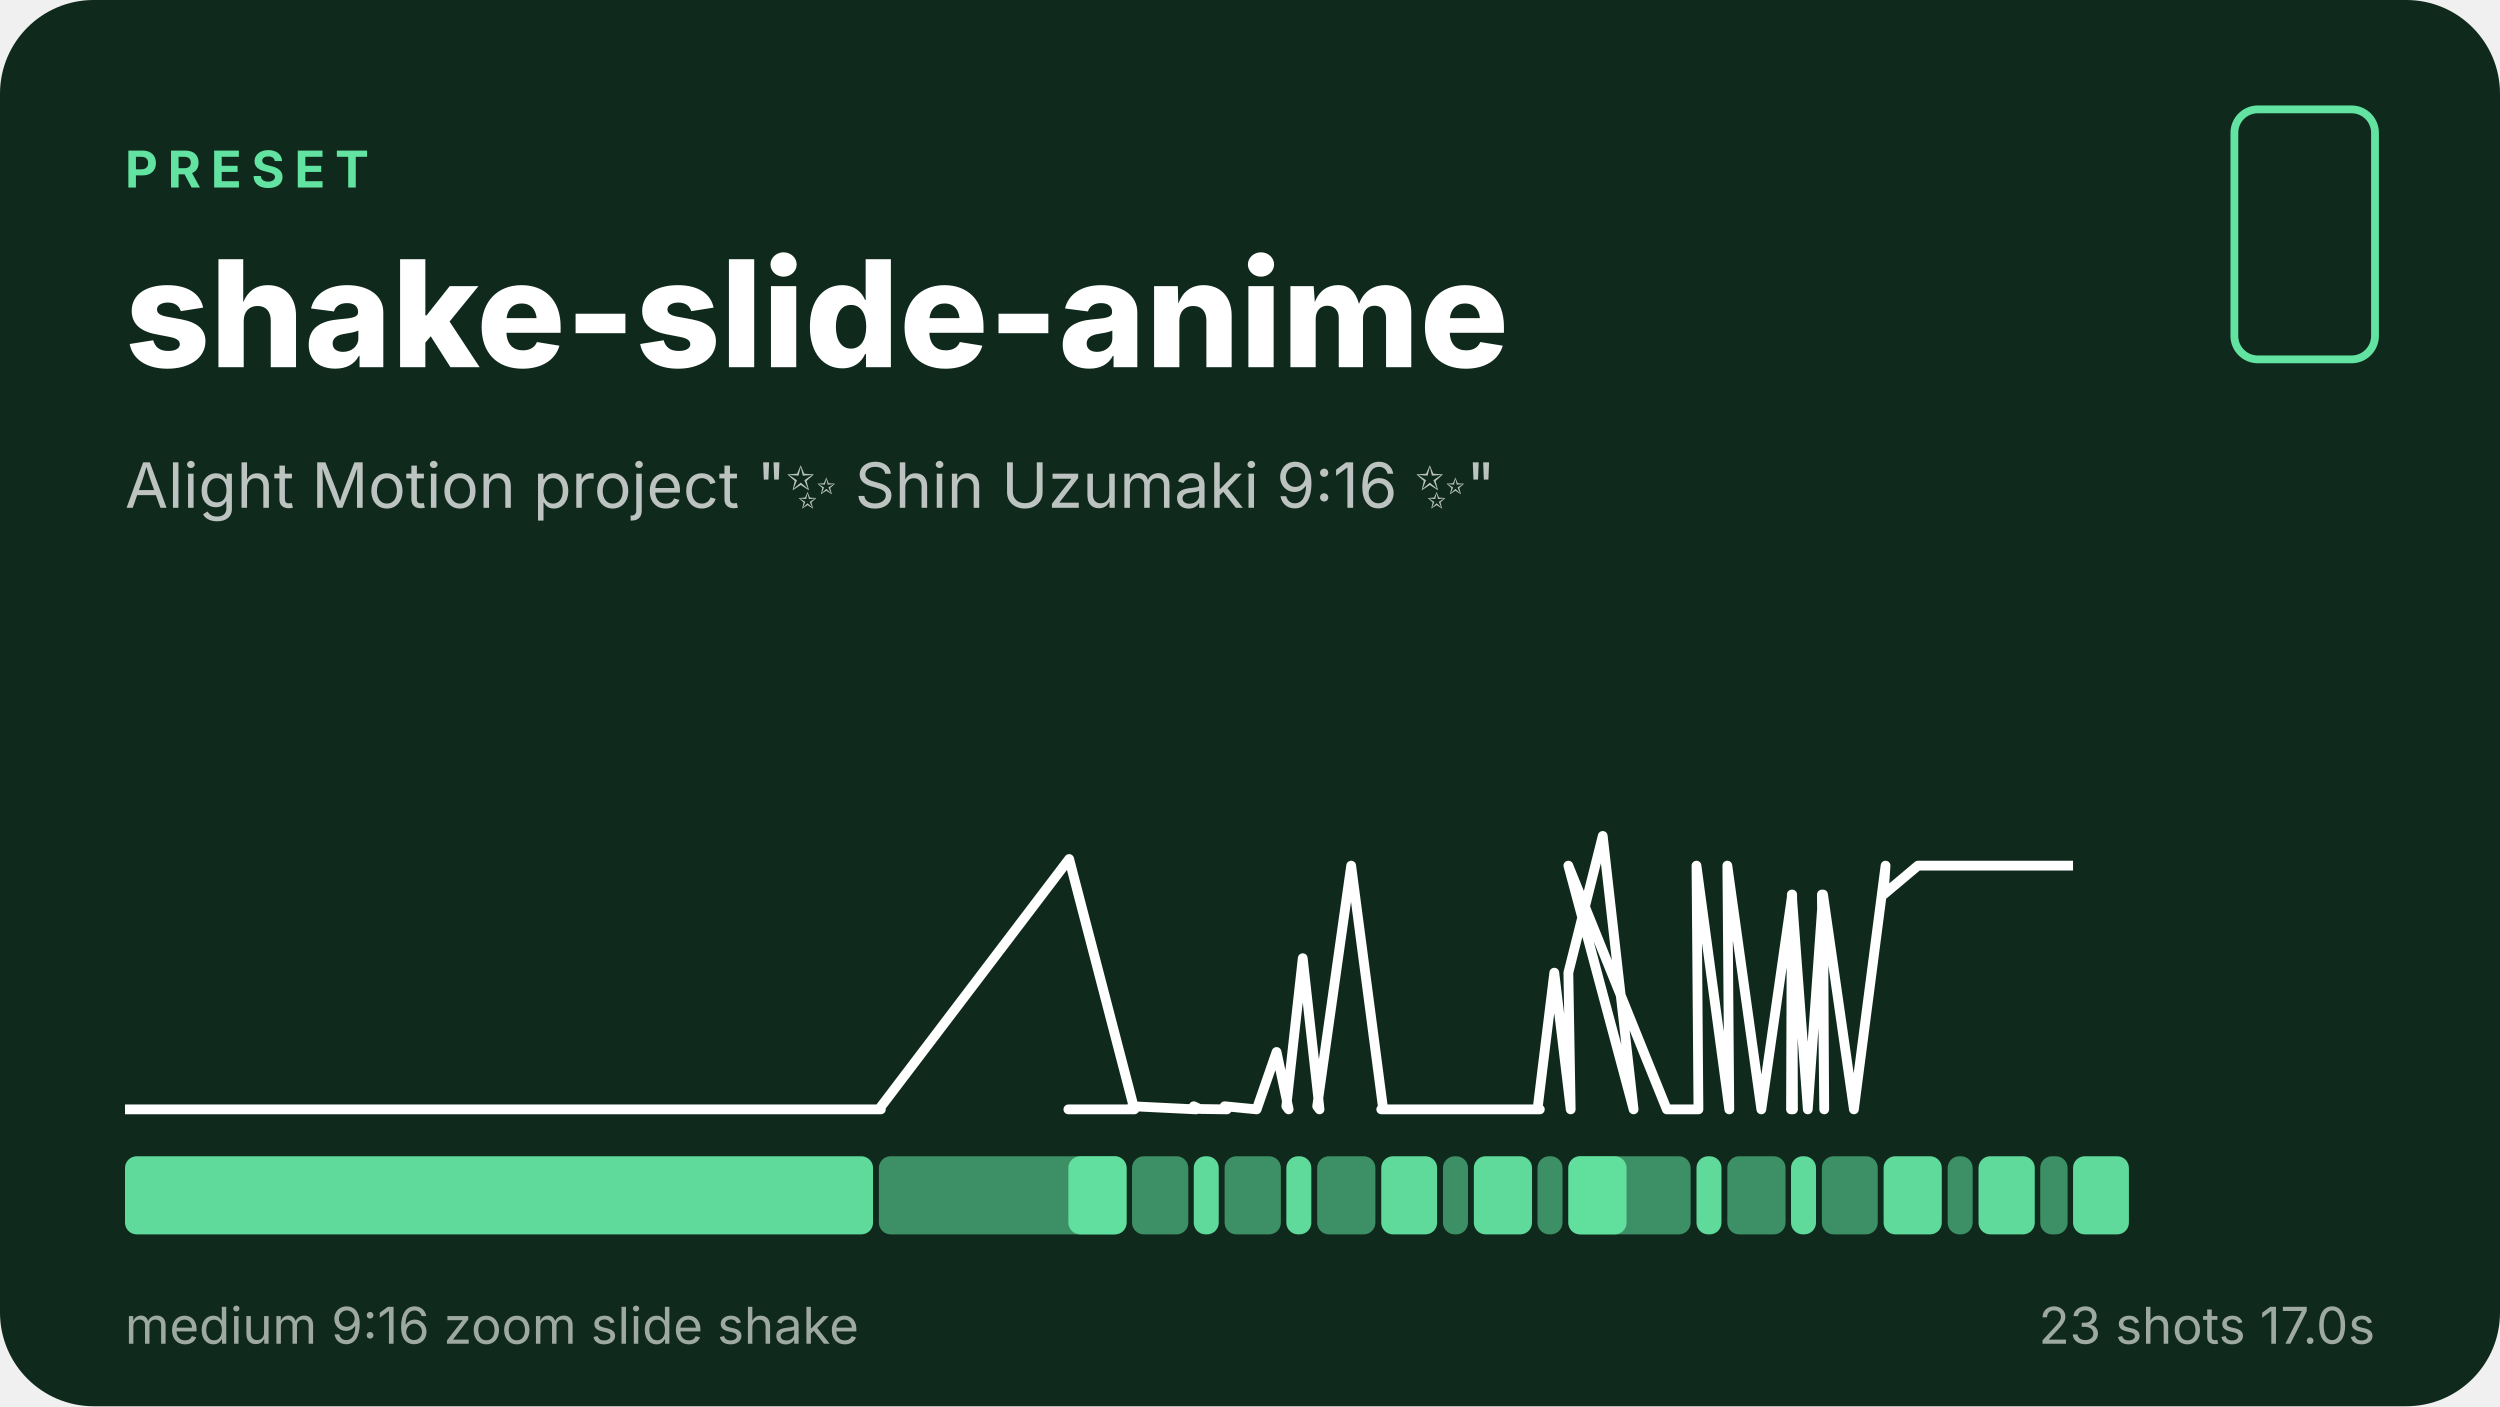
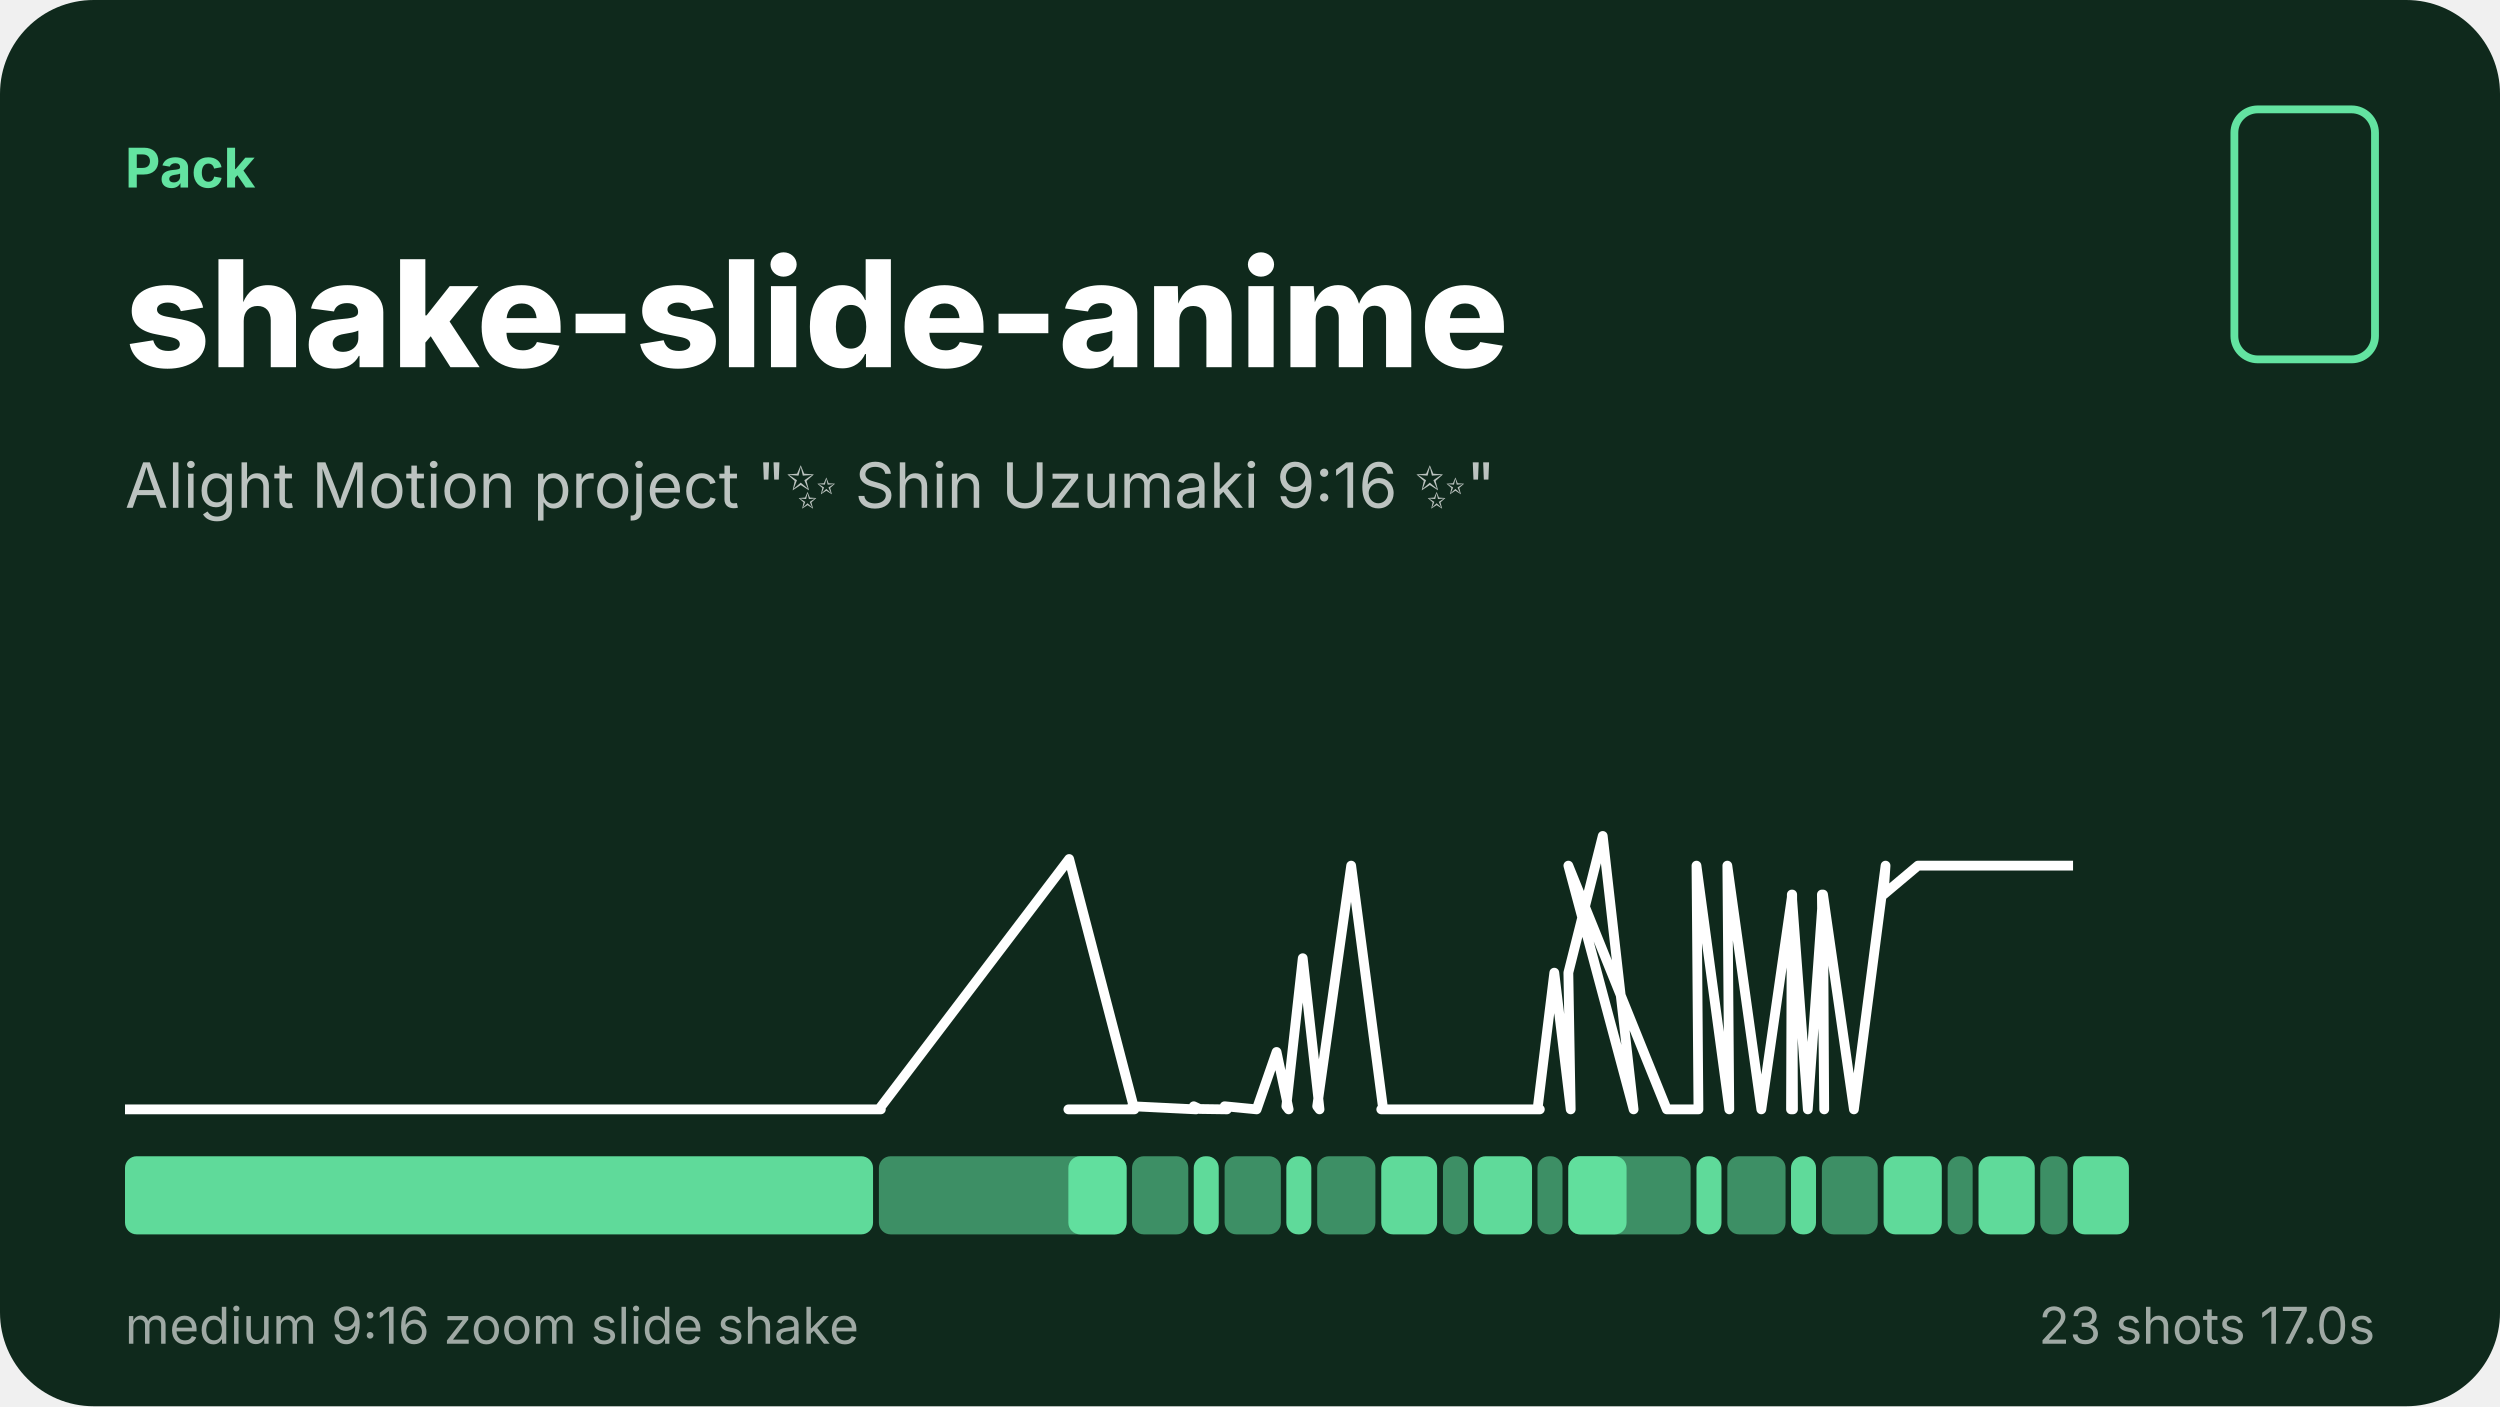
<svg xmlns="http://www.w3.org/2000/svg" viewBox="0 0 640 360" width="640" height="360">
  <rect width="640" height="360" rx="24" fill="hsl(149,45%,11%)" />
-   <text x="32" y="48" font-family="Inter, Helvetica, Arial, sans-serif" font-size="13" font-weight="700" letter-spacing="2.5" fill="hsl(149,70%,64%)">PRESET</text>
+   <text x="32" y="48" font-family="Inter, Helvetica, Arial, sans-serif" font-size="14" font-weight="700" fill="hsl(149,70%,64%)">Pack</text>
  <text x="32" y="94" font-family="Inter, Helvetica, Arial, sans-serif" font-size="38" font-weight="800" fill="#fff">shake-slide-anime</text>
  <text x="32" y="130" font-family="Inter, Helvetica, Arial, sans-serif" font-size="16" fill="#fff" fill-opacity="0.72">Alight Motion project "✨ Shin Uzumaki 9:16 ✨"</text>
  <rect x="572.0" y="28" width="36.0" height="64" rx="6" fill="none" stroke="hsl(149,70%,64%)" stroke-width="2" />
  <rect x="32.0" y="296" width="191.5" height="20" rx="3" fill="hsl(149,70%,64%)" fill-opacity="0.95" />
  <rect x="225.0" y="296" width="63.4" height="20" rx="3" fill="hsl(149,70%,64%)" fill-opacity="0.55" />
  <rect x="273.5" y="296" width="14.9" height="20" rx="3" fill="hsl(149,70%,64%)" fill-opacity="0.95" />
  <rect x="289.8" y="296" width="14.4" height="20" rx="3" fill="hsl(149,70%,64%)" fill-opacity="0.55" />
  <rect x="305.6" y="296" width="6.4" height="20" rx="3" fill="hsl(149,70%,64%)" fill-opacity="0.95" />
  <rect x="313.5" y="296" width="14.4" height="20" rx="3" fill="hsl(149,70%,64%)" fill-opacity="0.55" />
  <rect x="329.3" y="296" width="6.4" height="20" rx="3" fill="hsl(149,70%,64%)" fill-opacity="0.95" />
  <rect x="337.2" y="296" width="14.9" height="20" rx="3" fill="hsl(149,70%,64%)" fill-opacity="0.55" />
  <rect x="353.6" y="296" width="14.3" height="20" rx="3" fill="hsl(149,70%,64%)" fill-opacity="0.95" />
  <rect x="369.4" y="296" width="6.4" height="20" rx="3" fill="hsl(149,70%,64%)" fill-opacity="0.55" />
  <rect x="377.3" y="296" width="14.9" height="20" rx="3" fill="hsl(149,70%,64%)" fill-opacity="0.95" />
  <rect x="393.6" y="296" width="6.4" height="20" rx="3" fill="hsl(149,70%,64%)" fill-opacity="0.55" />
  <rect x="401.5" y="296" width="14.9" height="20" rx="3" fill="hsl(149,70%,64%)" fill-opacity="0.95" />
  <rect x="401.5" y="296" width="31.3" height="20" rx="3" fill="hsl(149,70%,64%)" fill-opacity="0.55" />
  <rect x="434.3" y="296" width="6.4" height="20" rx="3" fill="hsl(149,70%,64%)" fill-opacity="0.95" />
  <rect x="442.2" y="296" width="14.9" height="20" rx="3" fill="hsl(149,70%,64%)" fill-opacity="0.55" />
  <rect x="458.5" y="296" width="6.4" height="20" rx="3" fill="hsl(149,70%,64%)" fill-opacity="0.95" />
  <rect x="466.4" y="296" width="14.3" height="20" rx="3" fill="hsl(149,70%,64%)" fill-opacity="0.55" />
  <rect x="482.2" y="296" width="14.9" height="20" rx="3" fill="hsl(149,70%,64%)" fill-opacity="0.95" />
  <rect x="498.6" y="296" width="6.4" height="20" rx="3" fill="hsl(149,70%,64%)" fill-opacity="0.55" />
  <rect x="506.5" y="296" width="14.4" height="20" rx="3" fill="hsl(149,70%,64%)" fill-opacity="0.95" />
  <rect x="522.3" y="296" width="7.0" height="20" rx="3" fill="hsl(149,70%,64%)" fill-opacity="0.55" />
  <rect x="530.7" y="296" width="14.3" height="20" rx="3" fill="hsl(149,70%,64%)" fill-opacity="0.95" />
  <polyline points="32.0,284.0 225.5,284.0 225.0,284.0 273.7,219.9 290.4,284.0 273.5,284.0 290.4,284.0 289.8,283.2 306.2,284.0 305.6,283.2 307.1,283.9 314.1,284.0 313.5,283.2 321.7,284.0 326.8,269.3 329.9,284.0 329.3,283.2 333.5,245.3 337.8,284.0 337.2,283.2 345.9,221.6 354.1,284.0 353.6,284.0 369.9,284.0 369.4,284.0 377.8,284.0 377.3,284.0 394.2,284.0 393.6,284.0 397.9,249.0 402.1,284.0 401.5,249.0 410.3,214.0 418.2,284.0 401.5,221.6 426.7,284.0 434.8,284.0 434.3,221.6 442.7,284.0 442.2,221.6 450.9,284.0 458.8,229.0 459.0,284.0 458.5,284.0 458.7,229.0 462.8,284.0 466.7,229.0 467.0,284.0 466.4,229.0 466.7,229.0 474.6,284.0 482.7,221.6 482.2,229.0 491.0,221.6 498.6,221.6 506.5,221.6 522.3,221.6 530.7,221.6" fill="none" stroke="#fff" stroke-width="2.5" stroke-linejoin="round" />
  <text x="32" y="344" font-family="Inter, Helvetica, Arial, sans-serif" font-size="13" fill="#fff" fill-opacity="0.6">medium  9:16  zoom  slide  shake</text>
  <text x="608" y="344" text-anchor="end" font-family="Inter, Helvetica, Arial, sans-serif" font-size="13" fill="#fff" fill-opacity="0.6">23 shots  17.0s</text>
</svg>
